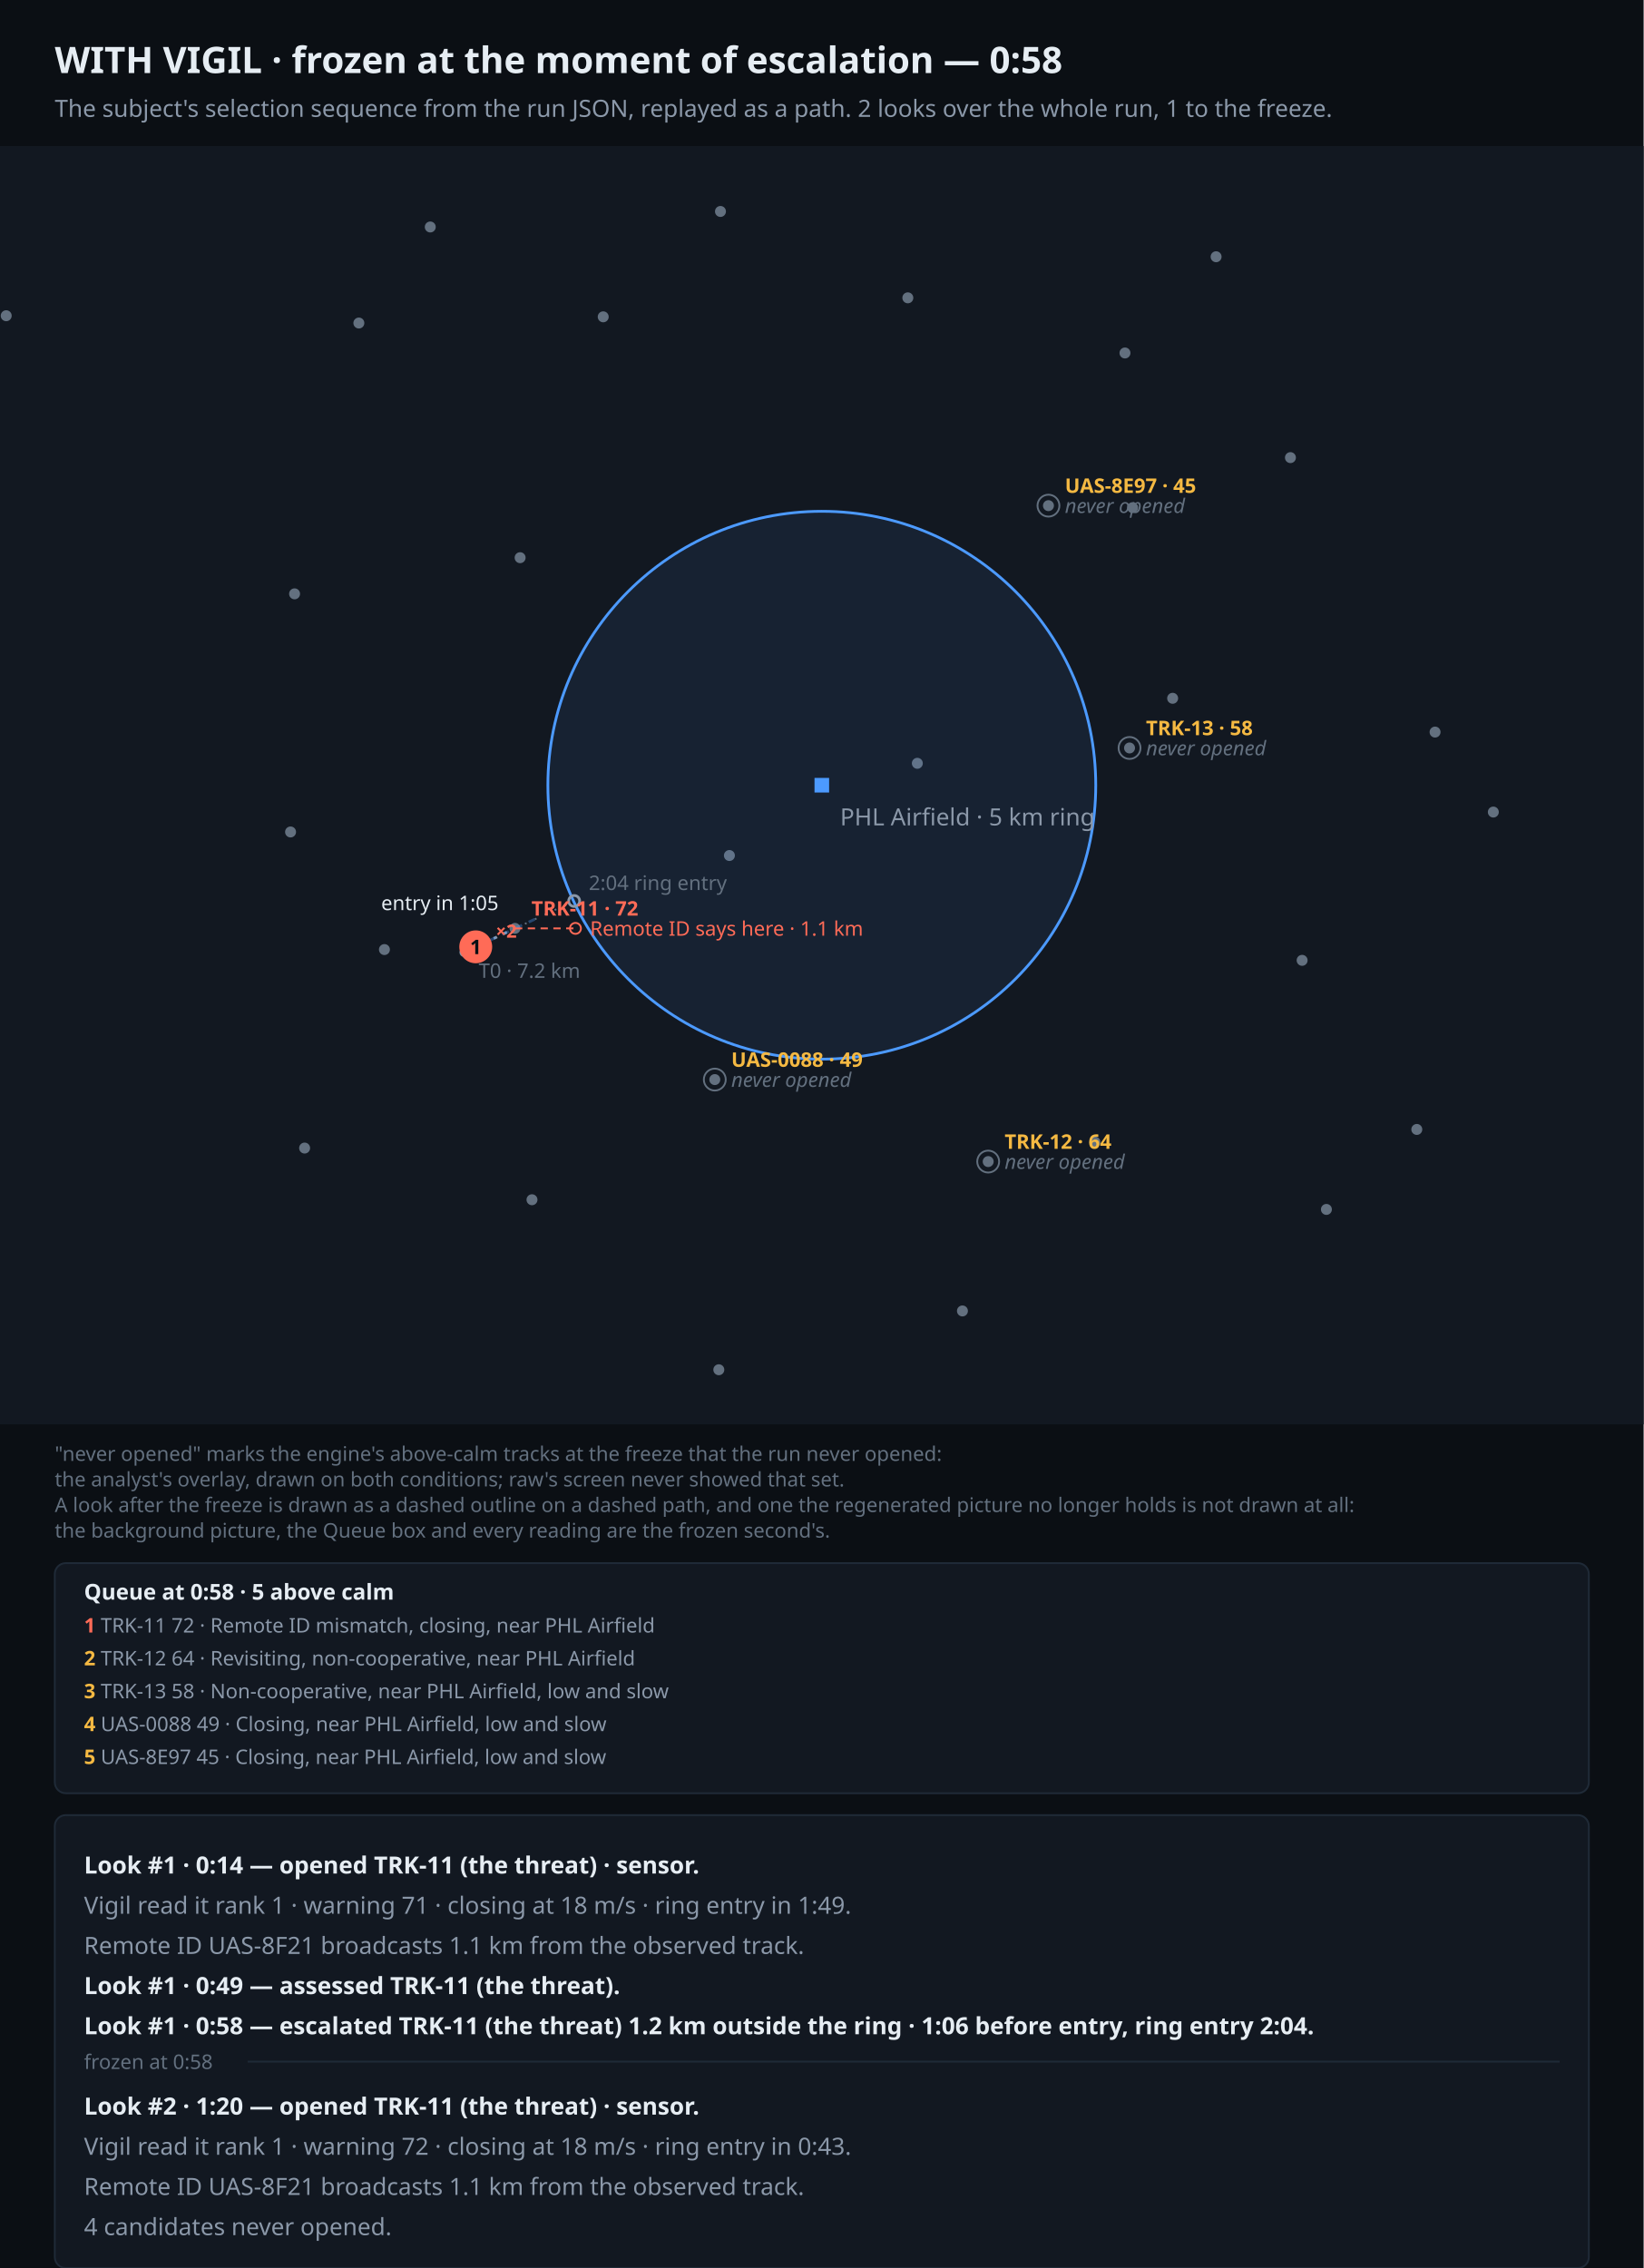
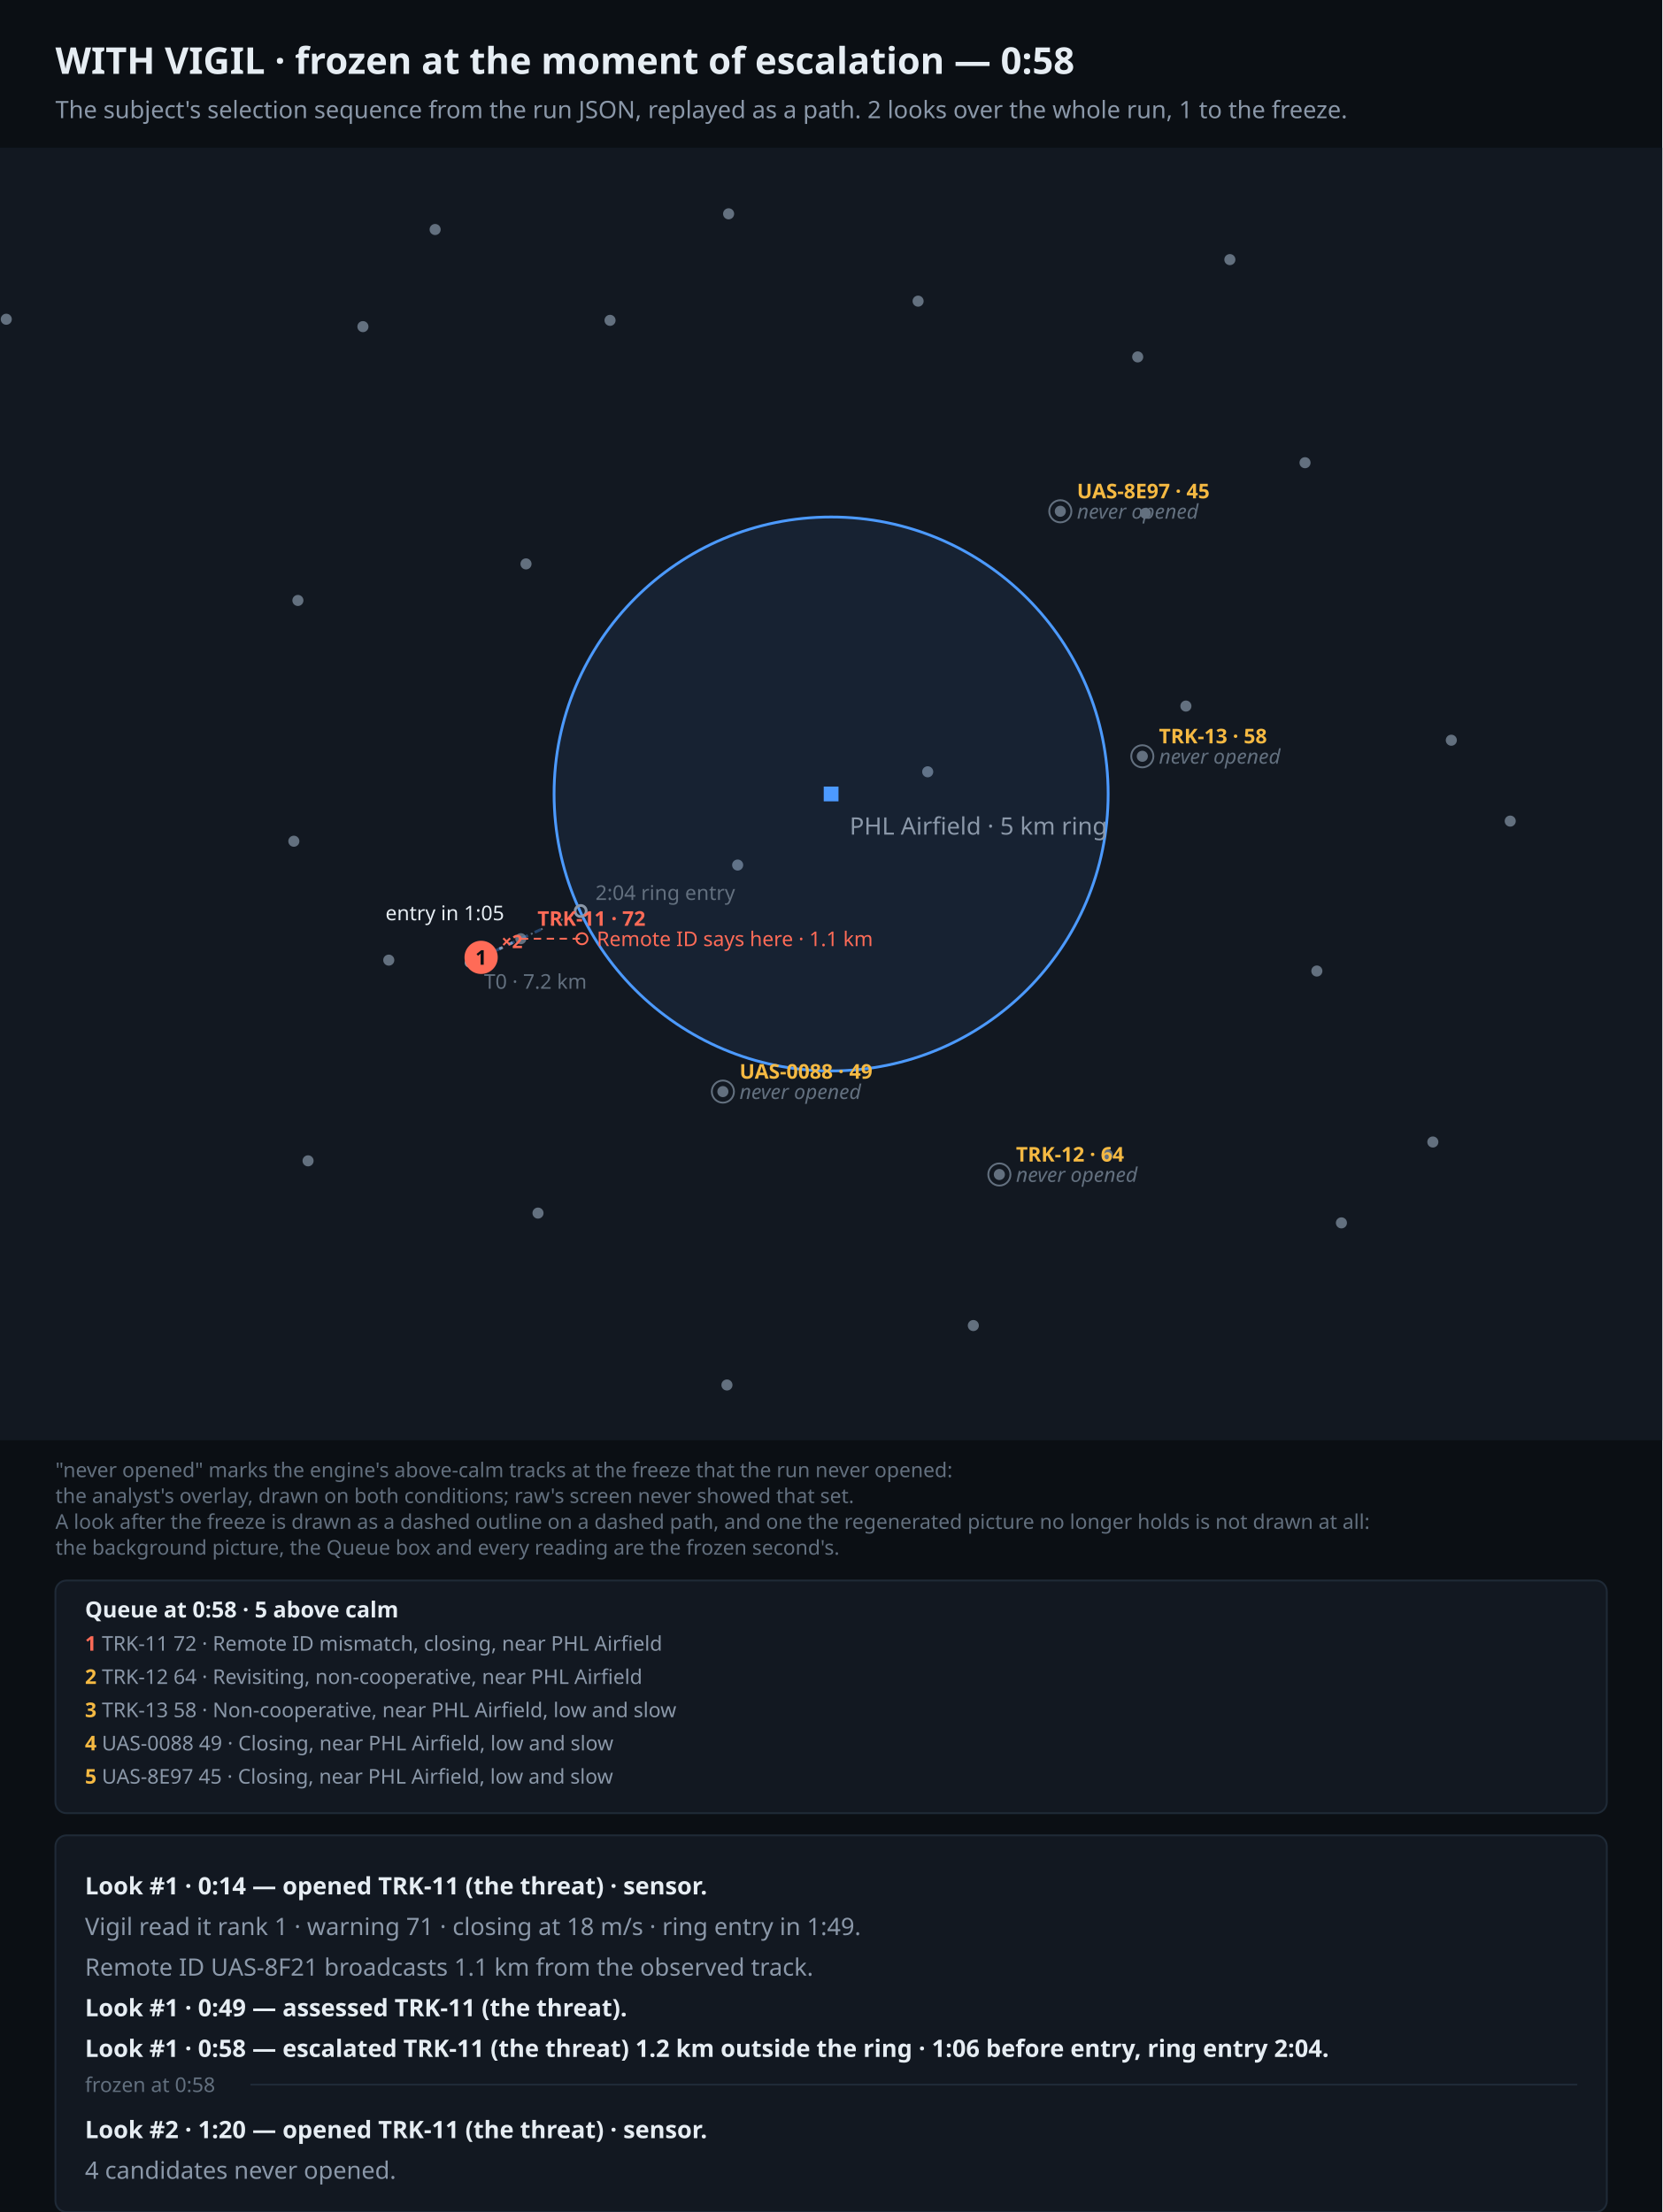
- <svg xmlns="http://www.w3.org/2000/svg" width="900" height="1242" viewBox="0 0 900 1242" data-subject="S03" data-scenario="02a" data-mode="vigil" data-run="1">
-   <rect width="900" height="1242" fill="#0b0f14" />
+ <svg xmlns="http://www.w3.org/2000/svg" width="900" height="1198" viewBox="0 0 900 1198" data-subject="S03" data-scenario="02a" data-mode="vigil" data-run="1">
+   <rect width="900" height="1198" fill="#0b0f14" />
  <text x="30" y="40" font-family="system-ui, sans-serif" class="title" font-size="20" font-weight="700" fill="#e6edf3">WITH VIGIL · frozen at the moment of escalation — 0:58</text>
  <text x="30" y="64" font-family="system-ui, sans-serif" class="subtitle" font-size="13" fill="#8b98a9">The subject's selection sequence from the run JSON, replayed as a path. 2 looks over the whole run, 1 to the freeze.</text>
  <defs>
    <clipPath id="panel">
      <rect x="0" y="0" width="900" height="700" />
    </clipPath>
  </defs>
  <g class="map" transform="translate(0 80)" clip-path="url(#panel)">
    <rect width="900" height="700" fill="#121821" />
    <circle class="track" data-id="adsb-a33716" cx="502.3" cy="338" r="3" fill="#63707f" />
    <circle class="track" data-id="adsb-a3b796" cx="210.5" cy="440" r="3" fill="#63707f" />
    <circle class="track" data-id="adsb-a43667" cx="399.4" cy="388.5" r="3" fill="#63707f" />
    <circle class="track" data-id="adsb-a7c7f2" cx="817.7" cy="364.7" r="3" fill="#63707f" />
    <circle class="track" data-id="adsb-a8021b" cx="642.1" cy="302.4" r="3" fill="#63707f" />
    <circle class="track" data-id="adsb-aa08fb" cx="665.9" cy="60.6" r="3" fill="#63707f" />
    <circle class="track" data-id="inject-11" cx="282" cy="428.4" r="3" fill="#63707f" />
    <circle class="track" data-id="inject-12" cx="541.1" cy="556.1" r="3" fill="#63707f" />
    <circle class="track" data-id="inject-13" cx="618.5" cy="329.6" r="3" fill="#63707f" />
    <circle class="track" data-id="inject-14" cx="3.4" cy="92.9" r="3" fill="#63707f" />
    <circle class="track" data-id="inject-17" cx="391.4" cy="511.2" r="3" fill="#63707f" />
    <circle class="track" data-id="inject-20" cx="497.1" cy="83.1" r="3" fill="#63707f" />
    <circle class="track" data-id="inject-21" cx="616" cy="113.3" r="3" fill="#63707f" />
    <circle class="track" data-id="inject-22" cx="706.6" cy="170.6" r="3" fill="#63707f" />
    <circle class="track" data-id="inject-23" cx="785.8" cy="320.9" r="3" fill="#63707f" />
    <circle class="track" data-id="inject-24" cx="713" cy="445.9" r="3" fill="#63707f" />
    <circle class="track" data-id="inject-25" cx="726.3" cy="582.3" r="3" fill="#63707f" />
    <circle class="track" data-id="inject-26" cx="527" cy="637.9" r="3" fill="#63707f" />
    <circle class="track" data-id="inject-27" cx="393.6" cy="670.1" r="3" fill="#63707f" />
    <circle class="track" data-id="inject-28" cx="291.3" cy="577" r="3" fill="#63707f" />
    <circle class="track" data-id="inject-29" cx="166.8" cy="548.7" r="3" fill="#63707f" />
    <circle class="track" data-id="inject-30" cx="159.1" cy="375.6" r="3" fill="#63707f" />
    <circle class="track" data-id="inject-31" cx="161.3" cy="245.2" r="3" fill="#63707f" />
    <circle class="track" data-id="inject-32" cx="196.5" cy="96.9" r="3" fill="#63707f" />
    <circle class="track" data-id="inject-33" cx="330.3" cy="93.5" r="3" fill="#63707f" />
    <circle class="track" data-id="inject-34" cx="394.5" cy="35.8" r="3" fill="#63707f" />
    <circle class="track" data-id="inject-35" cx="284.8" cy="225.4" r="3" fill="#63707f" />
    <circle class="track" data-id="inject-36" cx="775.8" cy="538.5" r="3" fill="#63707f" />
    <circle class="track" data-id="inject-37" cx="574.1" cy="196.9" r="3" fill="#63707f" />
    <circle class="track" data-id="inject-38" cx="599.5" cy="545.4" r="3" fill="#63707f" />
    <circle class="track" data-id="inject-39" cx="235.6" cy="44.3" r="3" fill="#63707f" />
    <circle class="track" data-id="inject-40" cx="620.2" cy="198" r="3" fill="#63707f" />
    <circle class="ring" cx="450" cy="350" r="150" fill="#4c9aff" fill-opacity="0.08" stroke="#4c9aff" stroke-width="1.5" />
    <rect x="446" y="346" width="8" height="8" fill="#4c9aff" />
    <text x="460" y="372" font-family="system-ui, sans-serif" font-size="13" fill="#8b98a9">PHL Airfield · 5 km ring</text>
    <polyline points="254.1,441.5 254.6,441.2 255.1,441 255.6,440.8 256.1,440.6 256.5,440.3 257,440.1 257.5,439.9 258,439.6 258.5,439.4 259,439.2 259.5,439 260,438.7 260.5,438.5 260.9,438.3 261.4,438 261.9,437.8 262.4,437.6 262.9,437.4 263.4,437.1 263.9,436.9 264.4,436.7 264.9,436.4 265.4,436.2 265.8,436 266.4,435.8 266.8,435.5 267.3,435.3 267.8,435.1 268.3,434.9 268.8,434.6 269.3,434.4 269.8,434.2 270.3,433.9 270.8,433.7 271.3,433.5 271.7,433.3 272.2,433 272.7,432.8 273.2,432.6 273.7,432.3 274.2,432.1 274.7,431.9 275.2,431.7 275.7,431.4 276.1,431.2 276.6,431 277.1,430.7 277.6,430.5 278.1,430.3 278.6,430.1 279.1,429.8 279.6,429.6 280.1,429.3 280.6,429.1 281,428.9 281.5,428.7 282,428.4" fill="none" class="trail" stroke="#8b98a9" stroke-width="1.5" stroke-dasharray="2 4" />
    <polyline points="282,428.4 282.5,428.2 283,428 283.5,427.7 284,427.5 284.5,427.3 285,427.1 285.5,426.8 285.9,426.6 286.4,426.4 286.9,426.2 287.4,425.9 287.9,425.7 288.4,425.5 288.9,425.2 289.4,425 289.9,424.8 290.3,424.6 290.8,424.3 291.3,424.1 291.8,423.9 292.3,423.6 292.8,423.4 293.3,423.2 293.8,423 294.3,422.7 294.8,422.5 295.2,422.3 295.7,422 296.2,421.8 296.7,421.6 297.2,421.4 297.7,421.1 298.2,420.9 298.7,420.7 299.2,420.5 299.7,420.2 300.2,420 300.7,419.8 301.1,419.5 301.6,419.3 302.1,419.1 302.6,418.9 303.1,418.6 303.6,418.4 304.1,418.2 304.6,417.9 305.1,417.7 305.5,417.5 306,417.3 306.5,417 307,416.8 307.5,416.6 308,416.3 308.5,416.1 309,415.9 309.5,415.7 310,415.4 310.4,415.2 310.9,415 311.4,414.8 311.9,414.5 312.4,414.3 312.9,414.1 313.4,413.8 313.9,413.6 314.4,413.4" fill="none" class="trail-ahead" stroke="#63707f" stroke-width="1" stroke-dasharray="1 5" />
    <circle class="trail-first" cx="254.1" cy="441.5" r="2.5" fill="#8b98a9" />
    <text x="262.1" y="455.5" font-family="system-ui, sans-serif" font-size="11" fill="#63707f">T0 · 7.2 km</text>
    <circle class="entry" cx="314.4" cy="413.4" r="3" fill="none" stroke="#8b98a9" stroke-width="1.5" />
    <text x="322.4" y="407.4" font-family="system-ui, sans-serif" font-size="11" fill="#63707f">2:04 ring entry</text>
    <circle class="never-opened" data-id="inject-12" cx="541.1" cy="556.1" r="6" fill="none" stroke="#63707f" stroke-width="1" />
    <text x="550.1" y="560.1" font-family="system-ui, sans-serif" font-size="11" font-style="italic" fill="#63707f">never opened</text>
    <circle class="never-opened" data-id="inject-13" cx="618.5" cy="329.6" r="6" fill="none" stroke="#63707f" stroke-width="1" />
    <text x="627.5" y="333.6" font-family="system-ui, sans-serif" font-size="11" font-style="italic" fill="#63707f">never opened</text>
    <circle class="never-opened" data-id="inject-17" cx="391.4" cy="511.2" r="6" fill="none" stroke="#63707f" stroke-width="1" />
    <text x="400.4" y="515.2" font-family="system-ui, sans-serif" font-size="11" font-style="italic" fill="#63707f">never opened</text>
    <circle class="never-opened" data-id="inject-37" cx="574.1" cy="196.9" r="6" fill="none" stroke="#63707f" stroke-width="1" />
    <text x="583.1" y="200.9" font-family="system-ui, sans-serif" font-size="11" font-style="italic" fill="#63707f">never opened</text>
    <polyline points="260.5,438.5 292.8,423.4" fill="none" class="path-late" stroke="#4c9aff" stroke-opacity="0.35" stroke-width="1.5" stroke-dasharray="4 4" />
    <circle class="hop" data-k="1" data-visits="2" data-id="inject-11" data-t="14" cx="260.5" cy="438.5" r="9" fill="#ff6b57" />
    <text x="260.5" y="442.5" font-family="system-ui, sans-serif" font-size="11" font-weight="700" text-anchor="middle" fill="#0b0f14">1</text>
    <text x="271.5" y="433.5" font-family="system-ui, sans-serif" class="hop-visits" data-id="inject-11" font-size="10" font-weight="700" fill="#ff6b57">×2</text>
    <text x="291" y="421.4" font-family="system-ui, sans-serif" class="vigil-label" data-id="inject-11" font-size="11" font-weight="600" fill="#ff6b57">TRK-11 · 72</text>
    <text x="550.1" y="549.1" font-family="system-ui, sans-serif" class="vigil-label" data-id="inject-12" font-size="11" font-weight="600" fill="#f5b942">TRK-12 · 64</text>
    <text x="627.5" y="322.6" font-family="system-ui, sans-serif" class="vigil-label" data-id="inject-13" font-size="11" font-weight="600" fill="#f5b942">TRK-13 · 58</text>
    <text x="400.4" y="504.2" font-family="system-ui, sans-serif" class="vigil-label" data-id="inject-17" font-size="11" font-weight="600" fill="#f5b942">UAS-0088 · 49</text>
    <text x="583.1" y="189.9" font-family="system-ui, sans-serif" class="vigil-label" data-id="inject-37" font-size="11" font-weight="600" fill="#f5b942">UAS-8E97 · 45</text>
    <line class="vigil-mismatch" data-id="inject-11" x1="282" y1="428.4" x2="315.1" y2="428.4" stroke="#ff6b57" stroke-width="1" stroke-dasharray="4 3" />
    <circle class="vigil-broadcast" data-id="inject-11" cx="315.1" cy="428.4" r="3" fill="none" stroke="#ff6b57" stroke-width="1" />
    <text x="323.1" y="432.4" font-family="system-ui, sans-serif" class="vigil-mismatch-label" font-size="11" fill="#ff6b57">Remote ID says here · 1.1 km</text>
    <text x="273" y="418.4" font-family="system-ui, sans-serif" class="vigil-entry" data-id="inject-11" font-size="11" text-anchor="end" fill="#e6edf3">entry in 1:05</text>
  </g>
  <text x="30" y="800" font-family="system-ui, sans-serif" class="footnote" font-size="11" fill="#63707f">"never opened" marks the engine's above-calm tracks at the freeze that the run never opened:</text>
  <text x="30" y="814" font-family="system-ui, sans-serif" class="footnote" font-size="11" fill="#63707f">the analyst's overlay, drawn on both conditions; raw's screen never showed that set.</text>
  <text x="30" y="828" font-family="system-ui, sans-serif" class="footnote" font-size="11" fill="#63707f">A look after the freeze is drawn as a dashed outline on a dashed path, and one the regenerated picture no longer holds is not drawn at all:</text>
  <text x="30" y="842" font-family="system-ui, sans-serif" class="footnote" font-size="11" fill="#63707f">the background picture, the Queue box and every reading are the frozen second's.</text>
  <rect class="vigil-queue" x="30" y="856" width="840" height="126" rx="6" fill="#121821" stroke="#1f2a37" />
  <text x="46" y="876" font-family="system-ui, sans-serif" class="vigil-queue-title" font-size="12" font-weight="700" fill="#e6edf3">Queue at 0:58 · 5 above calm</text>
  <text x="46" y="894" font-family="system-ui, sans-serif" class="vigil-queue-line" data-id="inject-11" font-size="11" fill="#8b98a9">
    <tspan font-weight="700" fill="#ff6b57">1</tspan> TRK-11 72 · Remote ID mismatch, closing, near PHL Airfield</text>
  <text x="46" y="912" font-family="system-ui, sans-serif" class="vigil-queue-line" data-id="inject-12" font-size="11" fill="#8b98a9">
    <tspan font-weight="700" fill="#f5b942">2</tspan> TRK-12 64 · Revisiting, non-cooperative, near PHL Airfield</text>
  <text x="46" y="930" font-family="system-ui, sans-serif" class="vigil-queue-line" data-id="inject-13" font-size="11" fill="#8b98a9">
    <tspan font-weight="700" fill="#f5b942">3</tspan> TRK-13 58 · Non-cooperative, near PHL Airfield, low and slow</text>
  <text x="46" y="948" font-family="system-ui, sans-serif" class="vigil-queue-line" data-id="inject-17" font-size="11" fill="#8b98a9">
    <tspan font-weight="700" fill="#f5b942">4</tspan> UAS-0088 49 · Closing, near PHL Airfield, low and slow</text>
  <text x="46" y="966" font-family="system-ui, sans-serif" class="vigil-queue-line" data-id="inject-37" font-size="11" fill="#8b98a9">
    <tspan font-weight="700" fill="#f5b942">5</tspan> UAS-8E97 45 · Closing, near PHL Airfield, low and slow</text>
-   <rect x="30" y="994" width="840" height="248" rx="6" fill="#121821" stroke="#1f2a37" />
+   <rect x="30" y="994" width="840" height="204" rx="6" fill="#121821" stroke="#1f2a37" />
  <text x="46" y="1026" font-family="system-ui, sans-serif" class="caption" font-size="13" font-weight="600" fill="#e6edf3">Look #1 · 0:14 — opened TRK-11 (the threat) · sensor.</text>
  <text x="46" y="1048" font-family="system-ui, sans-serif" class="caption" font-size="13" fill="#8b98a9">Vigil read it rank 1 · warning 71 · closing at 18 m/s · ring entry in 1:49.</text>
  <text x="46" y="1070" font-family="system-ui, sans-serif" class="caption" font-size="13" fill="#8b98a9">Remote ID UAS-8F21 broadcasts 1.1 km from the observed track.</text>
  <text x="46" y="1092" font-family="system-ui, sans-serif" class="caption" font-size="13" font-weight="600" fill="#e6edf3">Look #1 · 0:49 — assessed TRK-11 (the threat).</text>
  <text x="46" y="1114" font-family="system-ui, sans-serif" class="caption" font-size="13" font-weight="600" fill="#e6edf3">Look #1 · 0:58 — escalated TRK-11 (the threat) 1.2 km outside the ring · 1:06 before entry, ring entry 2:04.</text>
  <text x="46" y="1133" font-family="system-ui, sans-serif" class="caption-rule-label" font-size="11" fill="#63707f">frozen at 0:58</text>
  <line class="caption-rule" x1="135.6" y1="1129" x2="854" y2="1129" stroke="#1f2a37" />
  <text x="46" y="1158" font-family="system-ui, sans-serif" class="caption" font-size="13" font-weight="600" fill="#e6edf3">Look #2 · 1:20 — opened TRK-11 (the threat) · sensor.</text>
-   <text x="46" y="1180" font-family="system-ui, sans-serif" class="caption" font-size="13" fill="#8b98a9">Vigil read it rank 1 · warning 72 · closing at 18 m/s · ring entry in 0:43.</text>
-   <text x="46" y="1202" font-family="system-ui, sans-serif" class="caption" font-size="13" fill="#8b98a9">Remote ID UAS-8F21 broadcasts 1.1 km from the observed track.</text>
-   <text x="46" y="1224" font-family="system-ui, sans-serif" class="caption" font-size="13" fill="#8b98a9">4 candidates never opened.</text>
+   <text x="46" y="1180" font-family="system-ui, sans-serif" class="caption" font-size="13" fill="#8b98a9">4 candidates never opened.</text>
</svg>
